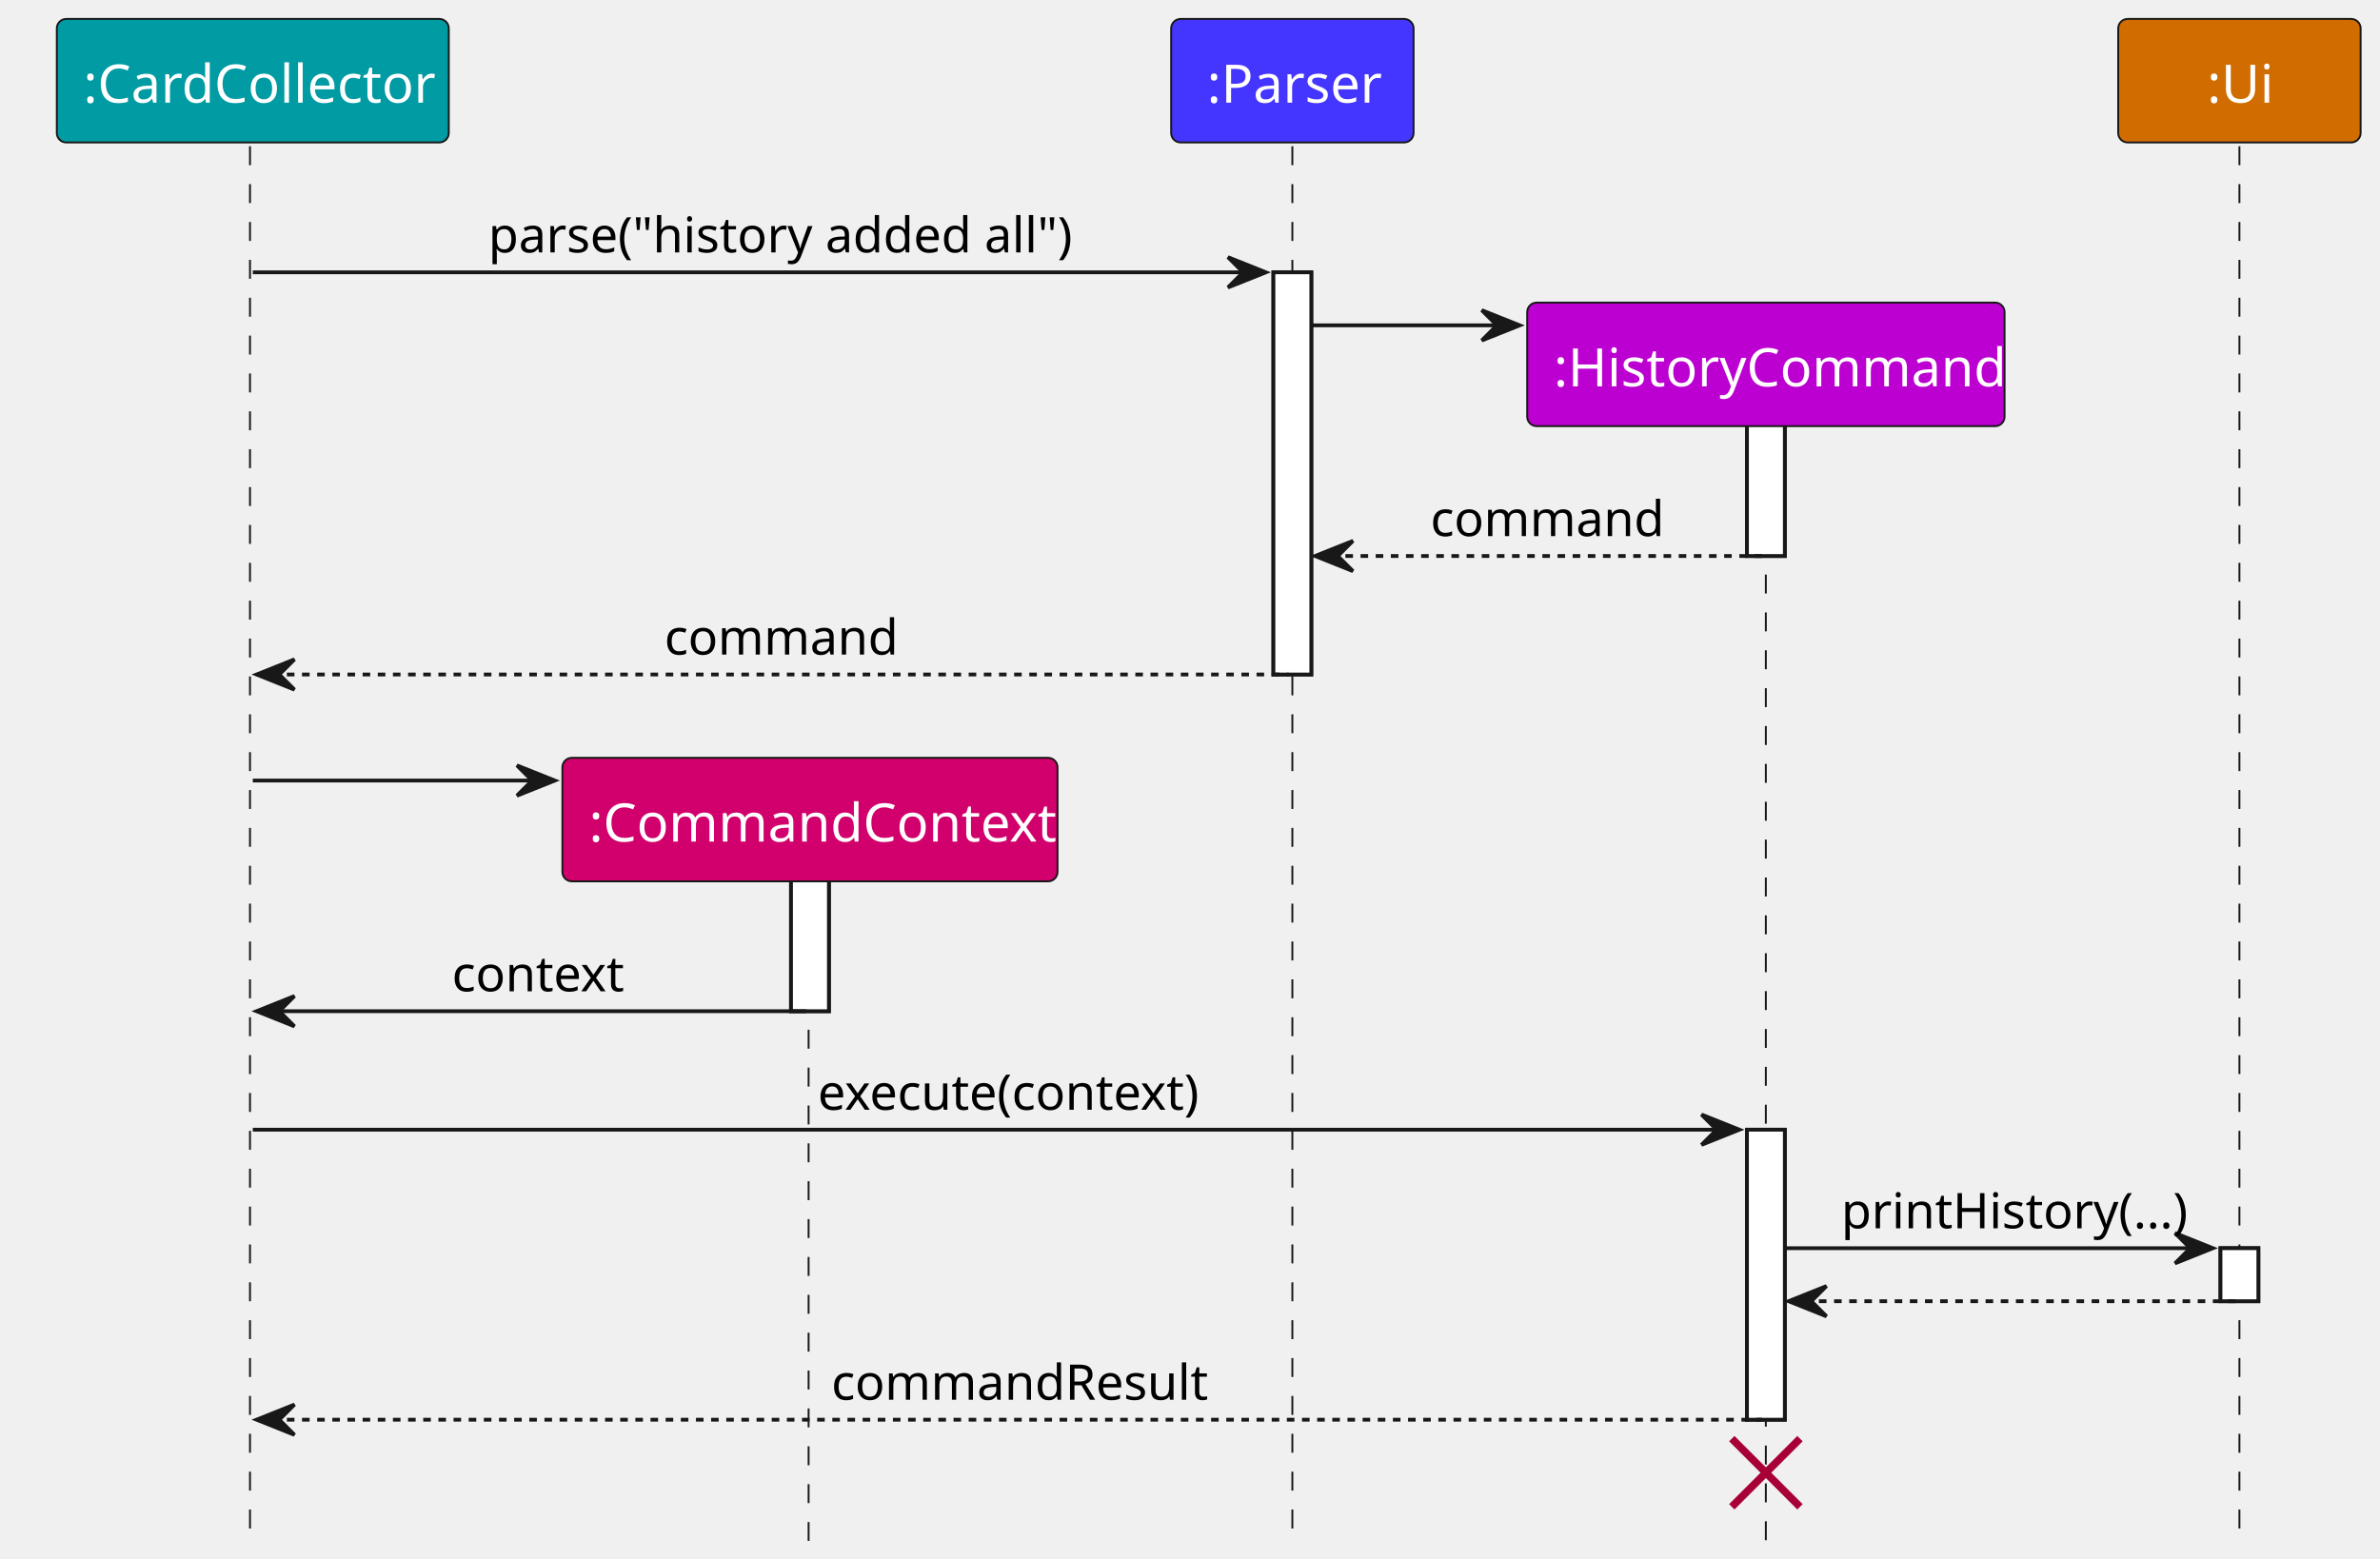
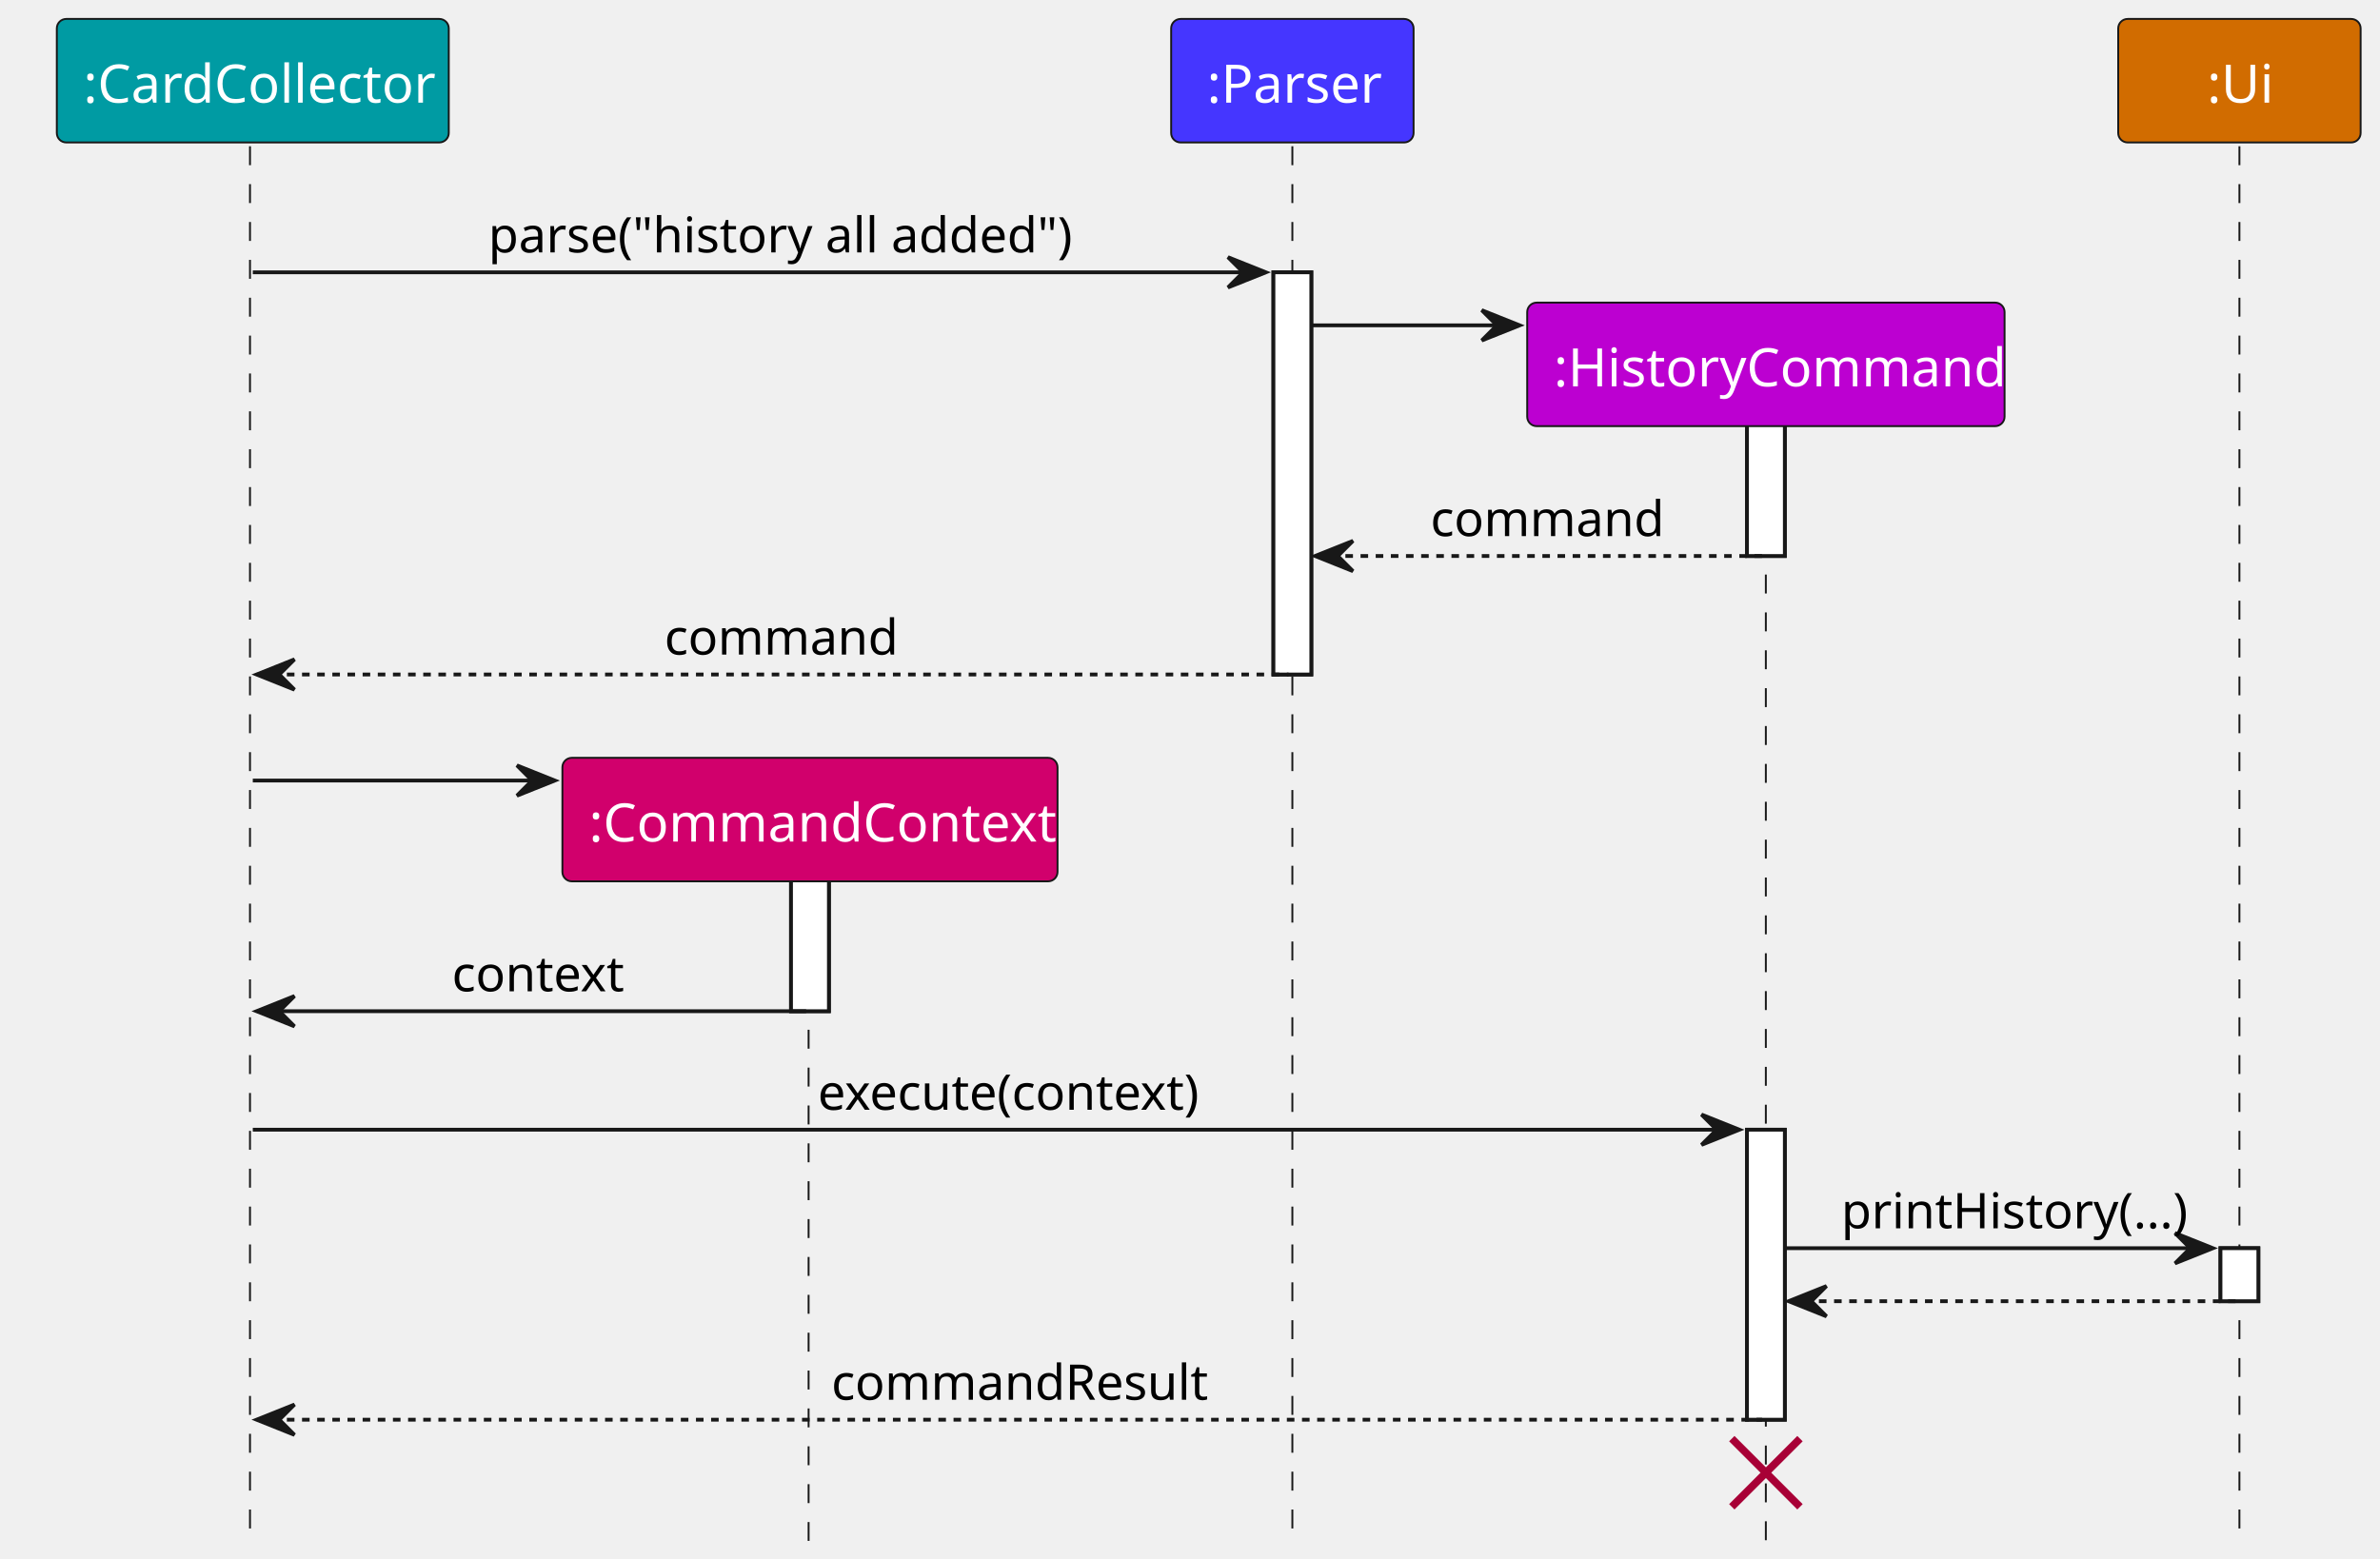
<svg xmlns="http://www.w3.org/2000/svg" contentStyleType="text/css" data-diagram-type="SEQUENCE" height="247.8px" preserveAspectRatio="none" style="width:377px;height:247px;background:#FFFFFF;" version="1.1" viewBox="0 0 377 247" width="377.4px" zoomAndPan="magnify">
  <defs />
  <g>
    <g>
      <rect fill="#FFFFFF" height="30.547" style="stroke:#181818;stroke-width:0.6;" width="6" x="125.3" y="129.669" />
    </g>
    <g>
      <rect fill="#FFFFFF" height="63.722" style="stroke:#181818;stroke-width:0.6;" width="6" x="201.715" y="43.147" />
    </g>
    <g>
      <rect fill="#FFFFFF" height="30.547" style="stroke:#181818;stroke-width:0.6;" width="6" x="276.724" y="57.547" />
    </g>
    <g>
      <rect fill="#FFFFFF" height="45.949" style="stroke:#181818;stroke-width:0.6;" width="6" x="276.724" y="178.991" />
    </g>
    <g>
      <rect fill="#FFFFFF" height="8.4" style="stroke:#181818;stroke-width:0.6;" width="6" x="351.732" y="197.766" />
    </g>
    <g>
      <rect fill="#000000" fill-opacity="0" height="220.968" width="4.8" x="37.643" y="23.173" />
      <line style="stroke:#181818;stroke-width:0.3;stroke-dasharray:3,3;" x1="39.6" x2="39.6" y1="23.173" y2="244.14" />
    </g>
    <g>
      <rect fill="#000000" fill-opacity="0" height="104.985" width="4.8" x="125.9" y="139.155" />
      <line style="stroke:#181818;stroke-width:0.3;stroke-dasharray:3,3;" x1="128.085" x2="128.085" y1="139.155" y2="244.14" />
    </g>
    <g>
      <rect fill="#000000" fill-opacity="0" height="220.968" width="4.8" x="202.315" y="23.173" />
      <line style="stroke:#181818;stroke-width:0.3;stroke-dasharray:3,3;" x1="204.715" x2="204.715" y1="23.173" y2="244.14" />
    </g>
    <g>
      <rect fill="#000000" fill-opacity="0" height="177.107" width="4.8" x="277.324" y="67.034" />
      <line style="stroke:#181818;stroke-width:0.3;stroke-dasharray:3,3;" x1="279.715" x2="279.715" y1="67.034" y2="244.14" />
    </g>
    <g>
      <rect fill="#000000" fill-opacity="0" height="220.968" width="4.8" x="352.332" y="23.173" />
      <line style="stroke:#181818;stroke-width:0.3;stroke-dasharray:3,3;" x1="354.732" x2="354.732" y1="23.173" y2="244.14" />
    </g>
    <g class="participant participant-head" data-participant="CardCollector">
      <rect fill="#009BA3" height="19.573" rx="1.5" ry="1.5" style="stroke:#181818;stroke-width:0.3;" width="62.085" x="9" y="3" />
      <text fill="#FFFFFF" font-family="sans-serif" font-size="8.4" lengthAdjust="spacing" textLength="53.685" x="13.2" y="16.265">:CardCollector</text>
    </g>
    <g class="participant participant-head" data-participant="Parser">
      <rect fill="#4536FF" height="19.573" rx="1.5" ry="1.5" style="stroke:#181818;stroke-width:0.3;" width="38.4" x="185.515" y="3" />
      <text fill="#FFFFFF" font-family="sans-serif" font-size="8.4" lengthAdjust="spacing" textLength="27.074" x="191.178" y="16.265">:Parser</text>
    </g>
    <g class="participant participant-head" data-participant="Ui">
      <rect fill="#D16C00" height="19.573" rx="1.5" ry="1.5" style="stroke:#181818;stroke-width:0.3;" width="38.4" x="335.532" y="3" />
      <text fill="#FFFFFF" font-family="sans-serif" font-size="8.4" lengthAdjust="spacing" textLength="10.266" x="349.599" y="16.265">:Ui</text>
    </g>
    <g>
      <rect fill="#FFFFFF" height="30.547" style="stroke:#181818;stroke-width:0.6;" width="6" x="125.3" y="129.669" />
    </g>
    <g>
      <rect fill="#FFFFFF" height="63.722" style="stroke:#181818;stroke-width:0.6;" width="6" x="201.715" y="43.147" />
    </g>
    <g>
      <rect fill="#FFFFFF" height="30.547" style="stroke:#181818;stroke-width:0.6;" width="6" x="276.724" y="57.547" />
    </g>
    <g>
      <rect fill="#FFFFFF" height="45.949" style="stroke:#181818;stroke-width:0.6;" width="6" x="276.724" y="178.991" />
    </g>
    <g>
      <rect fill="#FFFFFF" height="8.4" style="stroke:#181818;stroke-width:0.6;" width="6" x="351.732" y="197.766" />
    </g>
    <g class="message" data-participant-1="CardCollector" data-participant-2="Parser">
      <polygon fill="#181818" points="194.515,40.747,200.515,43.147,194.515,45.547,196.915,43.147" style="stroke:#181818;stroke-width:0.6;" />
      <line style="stroke:#181818;stroke-width:0.6;" x1="40.043" x2="198.115" y1="43.147" y2="43.147" />
-       <text fill="#000000" font-family="sans-serif" font-size="7.8" lengthAdjust="spacing" textLength="87.045" x="77.356" y="39.99">parse("history added all")</text>
+       <text fill="#000000" font-family="sans-serif" font-size="7.8" lengthAdjust="spacing" textLength="87.045" x="77.356" y="39.99">parse("history all added")</text>
    </g>
    <g class="message" data-participant-1="Parser" data-participant-2="HistoryCommand">
      <polygon fill="#181818" points="234.715,49.147,240.715,51.547,234.715,53.947,237.115,51.547" style="stroke:#181818;stroke-width:0.6;" />
      <line style="stroke:#181818;stroke-width:0.6;" x1="207.715" x2="238.315" y1="51.547" y2="51.547" />
    </g>
    <rect fill="#BC00D1" height="19.573" rx="1.5" ry="1.5" style="stroke:#181818;stroke-width:0.3;" width="75.616" x="241.915" y="47.947" />
    <text fill="#FFFFFF" font-family="sans-serif" font-size="8.4" lengthAdjust="spacing" textLength="67.216" x="246.115" y="61.212">:HistoryCommand</text>
    <g class="message" data-participant-1="HistoryCommand" data-participant-2="Parser">
      <polygon fill="#181818" points="214.315,85.695,208.315,88.094,214.315,90.495,211.915,88.094" style="stroke:#181818;stroke-width:0.6;" />
      <line style="stroke:#181818;stroke-width:0.6;stroke-dasharray:1.2,1.2;" x1="210.715" x2="279.124" y1="88.094" y2="88.094" />
      <text fill="#000000" font-family="sans-serif" font-size="7.8" lengthAdjust="spacing" textLength="34.247" x="226.596" y="84.937">command</text>
    </g>
    <g class="message" data-participant-1="Parser" data-participant-2="CardCollector">
      <polygon fill="#181818" points="46.643,104.469,40.643,106.869,46.643,109.269,44.243,106.869" style="stroke:#181818;stroke-width:0.6;" />
      <line style="stroke:#181818;stroke-width:0.6;stroke-dasharray:1.2,1.2;" x1="43.043" x2="204.115" y1="106.869" y2="106.869" />
      <text fill="#000000" font-family="sans-serif" font-size="7.8" lengthAdjust="spacing" textLength="34.247" x="105.256" y="103.712">command</text>
    </g>
    <g class="message" data-participant-1="CardCollector" data-participant-2="CommandContext">
      <polygon fill="#181818" points="81.885,121.269,87.885,123.669,81.885,126.069,84.285,123.669" style="stroke:#181818;stroke-width:0.6;" />
      <line style="stroke:#181818;stroke-width:0.6;" x1="40.043" x2="85.485" y1="123.669" y2="123.669" />
    </g>
    <rect fill="#D1006C" height="19.573" rx="1.5" ry="1.5" style="stroke:#181818;stroke-width:0.3;" width="78.43" x="89.085" y="120.069" />
    <text fill="#FFFFFF" font-family="sans-serif" font-size="8.4" lengthAdjust="spacing" textLength="70.03" x="93.285" y="133.334">:CommandContext</text>
    <g class="message" data-participant-1="CommandContext" data-participant-2="CardCollector">
      <polygon fill="#181818" points="46.643,157.816,40.643,160.216,46.643,162.616,44.243,160.216" style="stroke:#181818;stroke-width:0.6;" />
      <line style="stroke:#181818;stroke-width:0.6;" x1="43.043" x2="127.7" y1="160.216" y2="160.216" />
      <text fill="#000000" font-family="sans-serif" font-size="7.8" lengthAdjust="spacing" textLength="25.148" x="71.597" y="157.059">context</text>
    </g>
    <g class="message" data-participant-1="CardCollector" data-participant-2="HistoryCommand">
      <polygon fill="#181818" points="269.524,176.591,275.524,178.991,269.524,181.391,271.924,178.991" style="stroke:#181818;stroke-width:0.6;" />
      <line style="stroke:#181818;stroke-width:0.6;" x1="40.043" x2="273.124" y1="178.991" y2="178.991" />
      <text fill="#000000" font-family="sans-serif" font-size="7.8" lengthAdjust="spacing" textLength="57.662" x="129.552" y="175.833">execute(context)</text>
    </g>
    <g class="message" data-participant-1="HistoryCommand" data-participant-2="Ui">
      <polygon fill="#181818" points="344.532,195.366,350.532,197.766,344.532,200.166,346.932,197.766" style="stroke:#181818;stroke-width:0.6;" />
      <line style="stroke:#181818;stroke-width:0.6;" x1="282.724" x2="348.132" y1="197.766" y2="197.766" />
      <text fill="#000000" font-family="sans-serif" font-size="7.8" lengthAdjust="spacing" textLength="51.138" x="291.659" y="194.608">printHistory(...)</text>
    </g>
    <g class="message" data-participant-1="Ui" data-participant-2="HistoryCommand">
      <polygon fill="#181818" points="289.324,203.766,283.324,206.166,289.324,208.566,286.924,206.166" style="stroke:#181818;stroke-width:0.6;" />
      <line style="stroke:#181818;stroke-width:0.6;stroke-dasharray:1.2,1.2;" x1="285.724" x2="354.132" y1="206.166" y2="206.166" />
    </g>
    <g class="message" data-participant-1="HistoryCommand" data-participant-2="CardCollector">
      <polygon fill="#181818" points="46.643,222.54,40.643,224.94,46.643,227.34,44.243,224.94" style="stroke:#181818;stroke-width:0.6;" />
      <line style="stroke:#181818;stroke-width:0.6;stroke-dasharray:1.2,1.2;" x1="43.043" x2="279.124" y1="224.94" y2="224.94" />
      <text fill="#000000" font-family="sans-serif" font-size="7.8" lengthAdjust="spacing" textLength="56.356" x="131.705" y="221.783">commandResult</text>
    </g>
    <line style="stroke:#A80036;stroke-width:1.2;" x1="274.324" x2="285.124" y1="227.94" y2="238.74" />
    <line style="stroke:#A80036;stroke-width:1.2;" x1="274.324" x2="285.124" y1="238.74" y2="227.94" />
  </g>
</svg>
